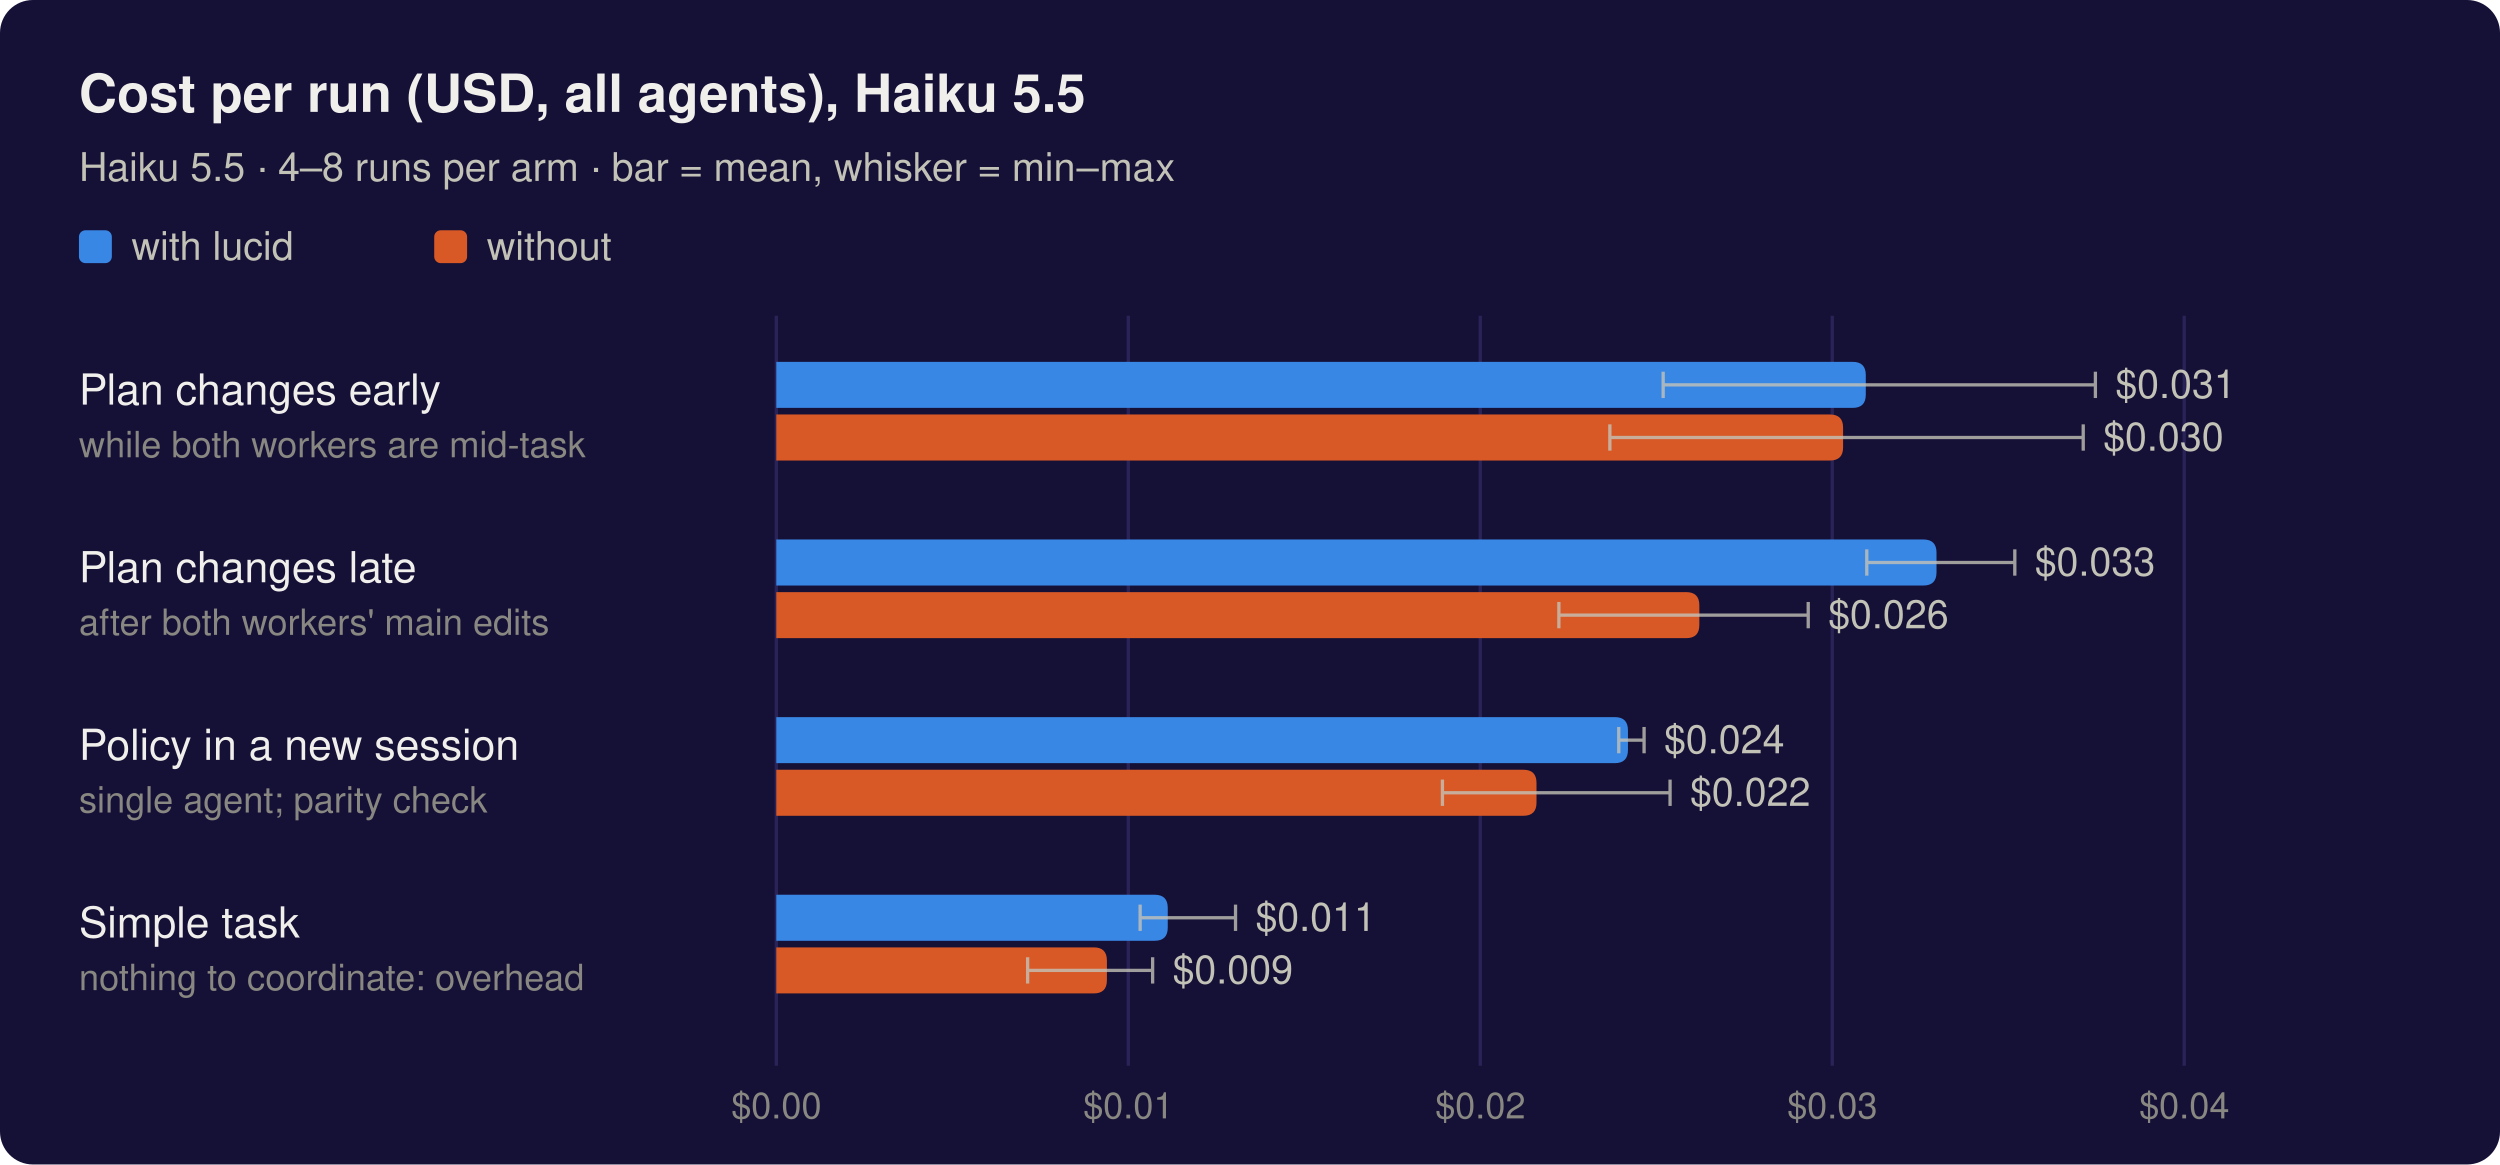
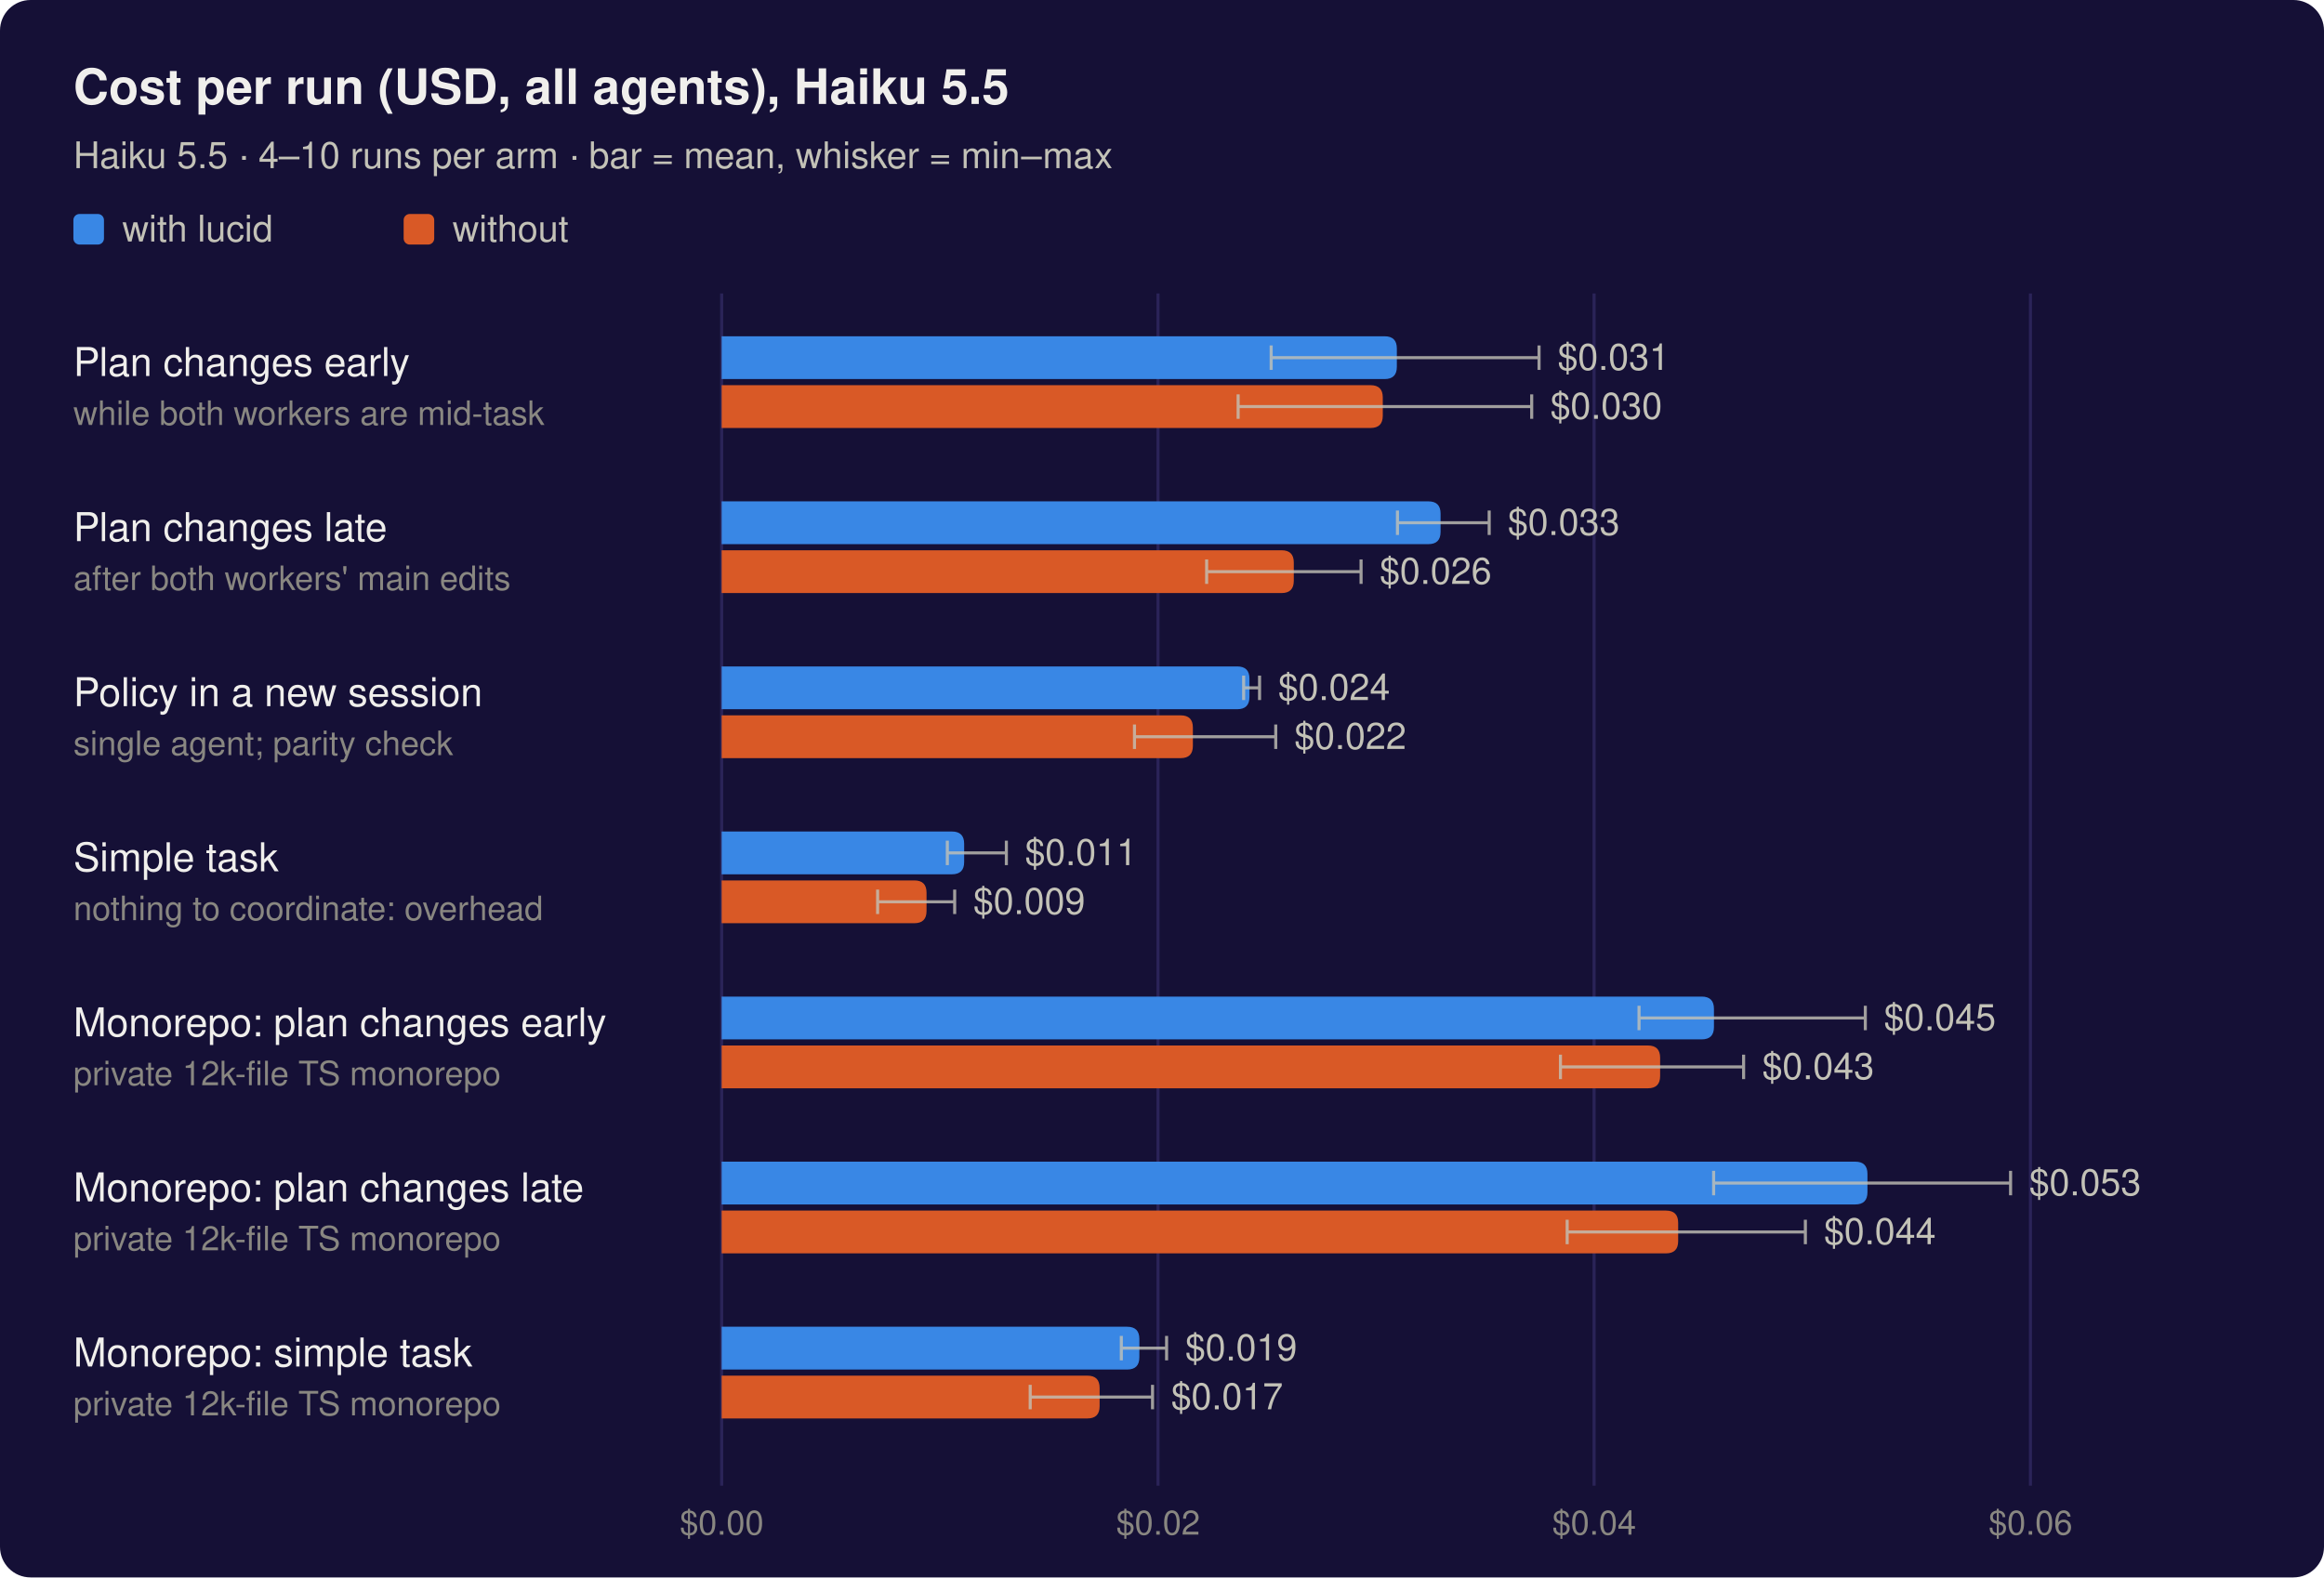
- <svg xmlns="http://www.w3.org/2000/svg" width="760" height="354" viewBox="0 0 760 354" font-family="-apple-system,BlinkMacSystemFont,'Segoe UI',Helvetica,Arial,sans-serif">
-   <rect width="760" height="354" rx="10" fill="#151036" />
+ <svg xmlns="http://www.w3.org/2000/svg" width="760" height="516" viewBox="0 0 760 516" font-family="-apple-system,BlinkMacSystemFont,'Segoe UI',Helvetica,Arial,sans-serif">
+   <rect width="760" height="516" rx="10" fill="#151036" />
  <text x="24" y="34" font-size="16" font-weight="600" fill="#f0efec">Cost per run (USD, all agents), Haiku 5.5</text>
-   <text x="24" y="55" font-size="12" fill="#c3c2b7">Haiku 5.5 · 4–8 runs per arm · bar = mean, whisker = min–max</text>
+   <text x="24" y="55" font-size="12" fill="#c3c2b7">Haiku 5.5 · 4–10 runs per arm · bar = mean, whisker = min–max</text>
  <rect x="24" y="70" width="10" height="10" rx="2" fill="#3987e5" />
  <text x="40" y="79" font-size="12" fill="#c3c2b7">with lucid</text>
  <rect x="132" y="70" width="10" height="10" rx="2" fill="#d95926" />
  <text x="148" y="79" font-size="12" fill="#c3c2b7">without</text>
-   <line x1="236.0" y1="96" x2="236.0" y2="324" stroke="#2a2358" stroke-width="1" />
-   <text x="236.0" y="340" font-size="11" fill="#898781" text-anchor="middle">$0.00</text>
-   <line x1="343.0" y1="96" x2="343.0" y2="324" stroke="#2a2358" stroke-width="1" />
-   <text x="343.0" y="340" font-size="11" fill="#898781" text-anchor="middle">$0.01</text>
-   <line x1="450.0" y1="96" x2="450.0" y2="324" stroke="#2a2358" stroke-width="1" />
-   <text x="450.0" y="340" font-size="11" fill="#898781" text-anchor="middle">$0.02</text>
-   <line x1="557.0" y1="96" x2="557.0" y2="324" stroke="#2a2358" stroke-width="1" />
-   <text x="557.0" y="340" font-size="11" fill="#898781" text-anchor="middle">$0.03</text>
-   <line x1="664.0" y1="96" x2="664.0" y2="324" stroke="#2a2358" stroke-width="1" />
-   <text x="664.0" y="340" font-size="11" fill="#898781" text-anchor="middle">$0.04</text>
+   <line x1="236.0" y1="96" x2="236.0" y2="486" stroke="#2a2358" stroke-width="1" />
+   <text x="236.0" y="502" font-size="11" fill="#898781" text-anchor="middle">$0.00</text>
+   <line x1="378.7" y1="96" x2="378.7" y2="486" stroke="#2a2358" stroke-width="1" />
+   <text x="378.7" y="502" font-size="11" fill="#898781" text-anchor="middle">$0.02</text>
+   <line x1="521.3" y1="96" x2="521.3" y2="486" stroke="#2a2358" stroke-width="1" />
+   <text x="521.3" y="502" font-size="11" fill="#898781" text-anchor="middle">$0.04</text>
+   <line x1="664.0" y1="96" x2="664.0" y2="486" stroke="#2a2358" stroke-width="1" />
+   <text x="664.0" y="502" font-size="11" fill="#898781" text-anchor="middle">$0.06</text>
  <text x="24" y="123" font-size="13" font-weight="500" fill="#f0efec">Plan changes early</text>
  <text x="24" y="139" font-size="11" fill="#898781">while both workers are mid-task</text>
-   <path d="M236.0 110.0H563.2Q567.2 110.0 567.2 114.0V120.0Q567.2 124.0 563.2 124.0H236.0Z" fill="#3987e5" />
-   <path d="M505.6 117.0H637.0M505.6 113.0v8M637.0 113.0v8" stroke="#c3c2b7" stroke-width="1" fill="none" opacity="0.8" />
-   <text x="643.0" y="121.0" font-size="12" fill="#c3c2b7" style="font-variant-numeric:tabular-nums">$0.031</text>
-   <path d="M236.0 126.0H556.3Q560.3 126.0 560.3 130.0V136.0Q560.3 140.0 556.3 140.0H236.0Z" fill="#d95926" />
-   <path d="M489.4 133.0H633.3M489.4 129.0v8M633.3 129.0v8" stroke="#c3c2b7" stroke-width="1" fill="none" opacity="0.8" />
-   <text x="639.3" y="137.0" font-size="12" fill="#c3c2b7" style="font-variant-numeric:tabular-nums">$0.030</text>
+   <path d="M236.0 110.0H452.8Q456.8 110.0 456.8 114.0V120.0Q456.8 124.0 452.8 124.0H236.0Z" fill="#3987e5" />
+   <path d="M415.7 117.0H503.3M415.7 113.0v8M503.3 113.0v8" stroke="#c3c2b7" stroke-width="1" fill="none" opacity="0.8" />
+   <text x="509.3" y="121.0" font-size="12" fill="#c3c2b7" style="font-variant-numeric:tabular-nums">$0.031</text>
+   <path d="M236.0 126.0H448.2Q452.2 126.0 452.2 130.0V136.0Q452.2 140.0 448.2 140.0H236.0Z" fill="#d95926" />
+   <path d="M404.9 133.0H500.9M404.9 129.0v8M500.9 129.0v8" stroke="#c3c2b7" stroke-width="1" fill="none" opacity="0.8" />
+   <text x="506.9" y="137.0" font-size="12" fill="#c3c2b7" style="font-variant-numeric:tabular-nums">$0.030</text>
  <text x="24" y="177" font-size="13" font-weight="500" fill="#f0efec">Plan changes late</text>
  <text x="24" y="193" font-size="11" fill="#898781">after both workers' main edits</text>
-   <path d="M236.0 164.0H584.7Q588.7 164.0 588.7 168.0V174.0Q588.7 178.0 584.7 178.0H236.0Z" fill="#3987e5" />
-   <path d="M567.5 171.0H612.5M567.5 167.0v8M612.5 167.0v8" stroke="#c3c2b7" stroke-width="1" fill="none" opacity="0.8" />
-   <text x="618.5" y="175.0" font-size="12" fill="#c3c2b7" style="font-variant-numeric:tabular-nums">$0.033</text>
-   <path d="M236.0 180.0H512.6Q516.6 180.0 516.6 184.0V190.0Q516.6 194.0 512.6 194.0H236.0Z" fill="#d95926" />
-   <path d="M473.9 187.0H549.7M473.9 183.0v8M549.7 183.0v8" stroke="#c3c2b7" stroke-width="1" fill="none" opacity="0.8" />
-   <text x="555.7" y="191.0" font-size="12" fill="#c3c2b7" style="font-variant-numeric:tabular-nums">$0.026</text>
+   <path d="M236.0 164.0H467.1Q471.1 164.0 471.1 168.0V174.0Q471.1 178.0 467.1 178.0H236.0Z" fill="#3987e5" />
+   <path d="M457.0 171.0H487.0M457.0 167.0v8M487.0 167.0v8" stroke="#c3c2b7" stroke-width="1" fill="none" opacity="0.8" />
+   <text x="493.0" y="175.0" font-size="12" fill="#c3c2b7" style="font-variant-numeric:tabular-nums">$0.033</text>
+   <path d="M236.0 180.0H419.1Q423.1 180.0 423.1 184.0V190.0Q423.1 194.0 419.1 194.0H236.0Z" fill="#d95926" />
+   <path d="M394.6 187.0H445.1M394.6 183.0v8M445.1 183.0v8" stroke="#c3c2b7" stroke-width="1" fill="none" opacity="0.8" />
+   <text x="451.1" y="191.0" font-size="12" fill="#c3c2b7" style="font-variant-numeric:tabular-nums">$0.026</text>
  <text x="24" y="231" font-size="13" font-weight="500" fill="#f0efec">Policy in a new session</text>
  <text x="24" y="247" font-size="11" fill="#898781">single agent; parity check</text>
-   <path d="M236.0 218.0H490.9Q494.9 218.0 494.9 222.0V228.0Q494.9 232.0 490.9 232.0H236.0Z" fill="#3987e5" />
-   <path d="M492.1 225.0H499.8M492.1 221.0v8M499.8 221.0v8" stroke="#c3c2b7" stroke-width="1" fill="none" opacity="0.8" />
-   <text x="505.8" y="229.0" font-size="12" fill="#c3c2b7" style="font-variant-numeric:tabular-nums">$0.024</text>
-   <path d="M236.0 234.0H463.1Q467.1 234.0 467.1 238.0V244.0Q467.1 248.0 463.1 248.0H236.0Z" fill="#d95926" />
-   <path d="M438.5 241.0H507.7M438.5 237.0v8M507.7 237.0v8" stroke="#c3c2b7" stroke-width="1" fill="none" opacity="0.8" />
-   <text x="513.7" y="245.0" font-size="12" fill="#c3c2b7" style="font-variant-numeric:tabular-nums">$0.022</text>
+   <path d="M236.0 218.0H404.6Q408.6 218.0 408.6 222.0V228.0Q408.6 232.0 404.6 232.0H236.0Z" fill="#3987e5" />
+   <path d="M406.7 225.0H411.9M406.7 221.0v8M411.9 221.0v8" stroke="#c3c2b7" stroke-width="1" fill="none" opacity="0.8" />
+   <text x="417.9" y="229.0" font-size="12" fill="#c3c2b7" style="font-variant-numeric:tabular-nums">$0.024</text>
+   <path d="M236.0 234.0H386.1Q390.1 234.0 390.1 238.0V244.0Q390.1 248.0 386.1 248.0H236.0Z" fill="#d95926" />
+   <path d="M371.0 241.0H417.2M371.0 237.0v8M417.2 237.0v8" stroke="#c3c2b7" stroke-width="1" fill="none" opacity="0.8" />
+   <text x="423.2" y="245.0" font-size="12" fill="#c3c2b7" style="font-variant-numeric:tabular-nums">$0.022</text>
  <text x="24" y="285" font-size="13" font-weight="500" fill="#f0efec">Simple task</text>
  <text x="24" y="301" font-size="11" fill="#898781">nothing to coordinate: overhead</text>
-   <path d="M236.0 272.0H351.0Q355.0 272.0 355.0 276.0V282.0Q355.0 286.0 351.0 286.0H236.0Z" fill="#3987e5" />
-   <path d="M346.6 279.0H375.6M346.6 275.0v8M375.6 275.0v8" stroke="#c3c2b7" stroke-width="1" fill="none" opacity="0.8" />
-   <text x="381.6" y="283.0" font-size="12" fill="#c3c2b7" style="font-variant-numeric:tabular-nums">$0.011</text>
-   <path d="M236.0 288.0H332.5Q336.5 288.0 336.5 292.0V298.0Q336.5 302.0 332.5 302.0H236.0Z" fill="#d95926" />
-   <path d="M312.4 295.0H350.4M312.4 291.0v8M350.4 291.0v8" stroke="#c3c2b7" stroke-width="1" fill="none" opacity="0.8" />
-   <text x="356.4" y="299.0" font-size="12" fill="#c3c2b7" style="font-variant-numeric:tabular-nums">$0.009</text>
+   <path d="M236.0 272.0H311.3Q315.3 272.0 315.3 276.0V282.0Q315.3 286.0 311.3 286.0H236.0Z" fill="#3987e5" />
+   <path d="M309.8 279.0H329.1M309.8 275.0v8M329.1 275.0v8" stroke="#c3c2b7" stroke-width="1" fill="none" opacity="0.8" />
+   <text x="335.1" y="283.0" font-size="12" fill="#c3c2b7" style="font-variant-numeric:tabular-nums">$0.011</text>
+   <path d="M236.0 288.0H299.0Q303.0 288.0 303.0 292.0V298.0Q303.0 302.0 299.0 302.0H236.0Z" fill="#d95926" />
+   <path d="M287.0 295.0H312.2M287.0 291.0v8M312.2 291.0v8" stroke="#c3c2b7" stroke-width="1" fill="none" opacity="0.8" />
+   <text x="318.2" y="299.0" font-size="12" fill="#c3c2b7" style="font-variant-numeric:tabular-nums">$0.009</text>
+   <text x="24" y="339" font-size="13" font-weight="500" fill="#f0efec">Monorepo: plan changes early</text>
+   <text x="24" y="355" font-size="11" fill="#898781">private 12k-file TS monorepo</text>
+   <path d="M236.0 326.0H556.5Q560.5 326.0 560.5 330.0V336.0Q560.5 340.0 556.5 340.0H236.0Z" fill="#3987e5" />
+   <path d="M536.0 333.0H610.0M536.0 329.0v8M610.0 329.0v8" stroke="#c3c2b7" stroke-width="1" fill="none" opacity="0.8" />
+   <text x="616.0" y="337.0" font-size="12" fill="#c3c2b7" style="font-variant-numeric:tabular-nums">$0.045</text>
+   <path d="M236.0 342.0H538.9Q542.9 342.0 542.9 346.0V352.0Q542.9 356.0 538.9 356.0H236.0Z" fill="#d95926" />
+   <path d="M510.3 349.0H570.2M510.3 345.0v8M570.2 345.0v8" stroke="#c3c2b7" stroke-width="1" fill="none" opacity="0.8" />
+   <text x="576.2" y="353.0" font-size="12" fill="#c3c2b7" style="font-variant-numeric:tabular-nums">$0.043</text>
+   <text x="24" y="393" font-size="13" font-weight="500" fill="#f0efec">Monorepo: plan changes late</text>
+   <text x="24" y="409" font-size="11" fill="#898781">private 12k-file TS monorepo</text>
+   <path d="M236.0 380.0H606.7Q610.7 380.0 610.7 384.0V390.0Q610.7 394.0 606.7 394.0H236.0Z" fill="#3987e5" />
+   <path d="M560.4 387.0H657.5M560.4 383.0v8M657.5 383.0v8" stroke="#c3c2b7" stroke-width="1" fill="none" opacity="0.8" />
+   <text x="663.5" y="391.0" font-size="12" fill="#c3c2b7" style="font-variant-numeric:tabular-nums">$0.053</text>
+   <path d="M236.0 396.0H544.8Q548.8 396.0 548.8 400.0V406.0Q548.8 410.0 544.8 410.0H236.0Z" fill="#d95926" />
+   <path d="M512.5 403.0H590.4M512.5 399.0v8M590.4 399.0v8" stroke="#c3c2b7" stroke-width="1" fill="none" opacity="0.8" />
+   <text x="596.4" y="407.0" font-size="12" fill="#c3c2b7" style="font-variant-numeric:tabular-nums">$0.044</text>
+   <text x="24" y="447" font-size="13" font-weight="500" fill="#f0efec">Monorepo: simple task</text>
+   <text x="24" y="463" font-size="11" fill="#898781">private 12k-file TS monorepo</text>
+   <path d="M236.0 434.0H368.6Q372.6 434.0 372.6 438.0V444.0Q372.6 448.0 368.6 448.0H236.0Z" fill="#3987e5" />
+   <path d="M366.7 441.0H381.5M366.7 437.0v8M381.5 437.0v8" stroke="#c3c2b7" stroke-width="1" fill="none" opacity="0.8" />
+   <text x="387.5" y="445.0" font-size="12" fill="#c3c2b7" style="font-variant-numeric:tabular-nums">$0.019</text>
+   <path d="M236.0 450.0H355.6Q359.6 450.0 359.6 454.0V460.0Q359.6 464.0 355.6 464.0H236.0Z" fill="#d95926" />
+   <path d="M336.9 457.0H376.9M336.9 453.0v8M376.9 453.0v8" stroke="#c3c2b7" stroke-width="1" fill="none" opacity="0.8" />
+   <text x="382.9" y="461.0" font-size="12" fill="#c3c2b7" style="font-variant-numeric:tabular-nums">$0.017</text>
</svg>
